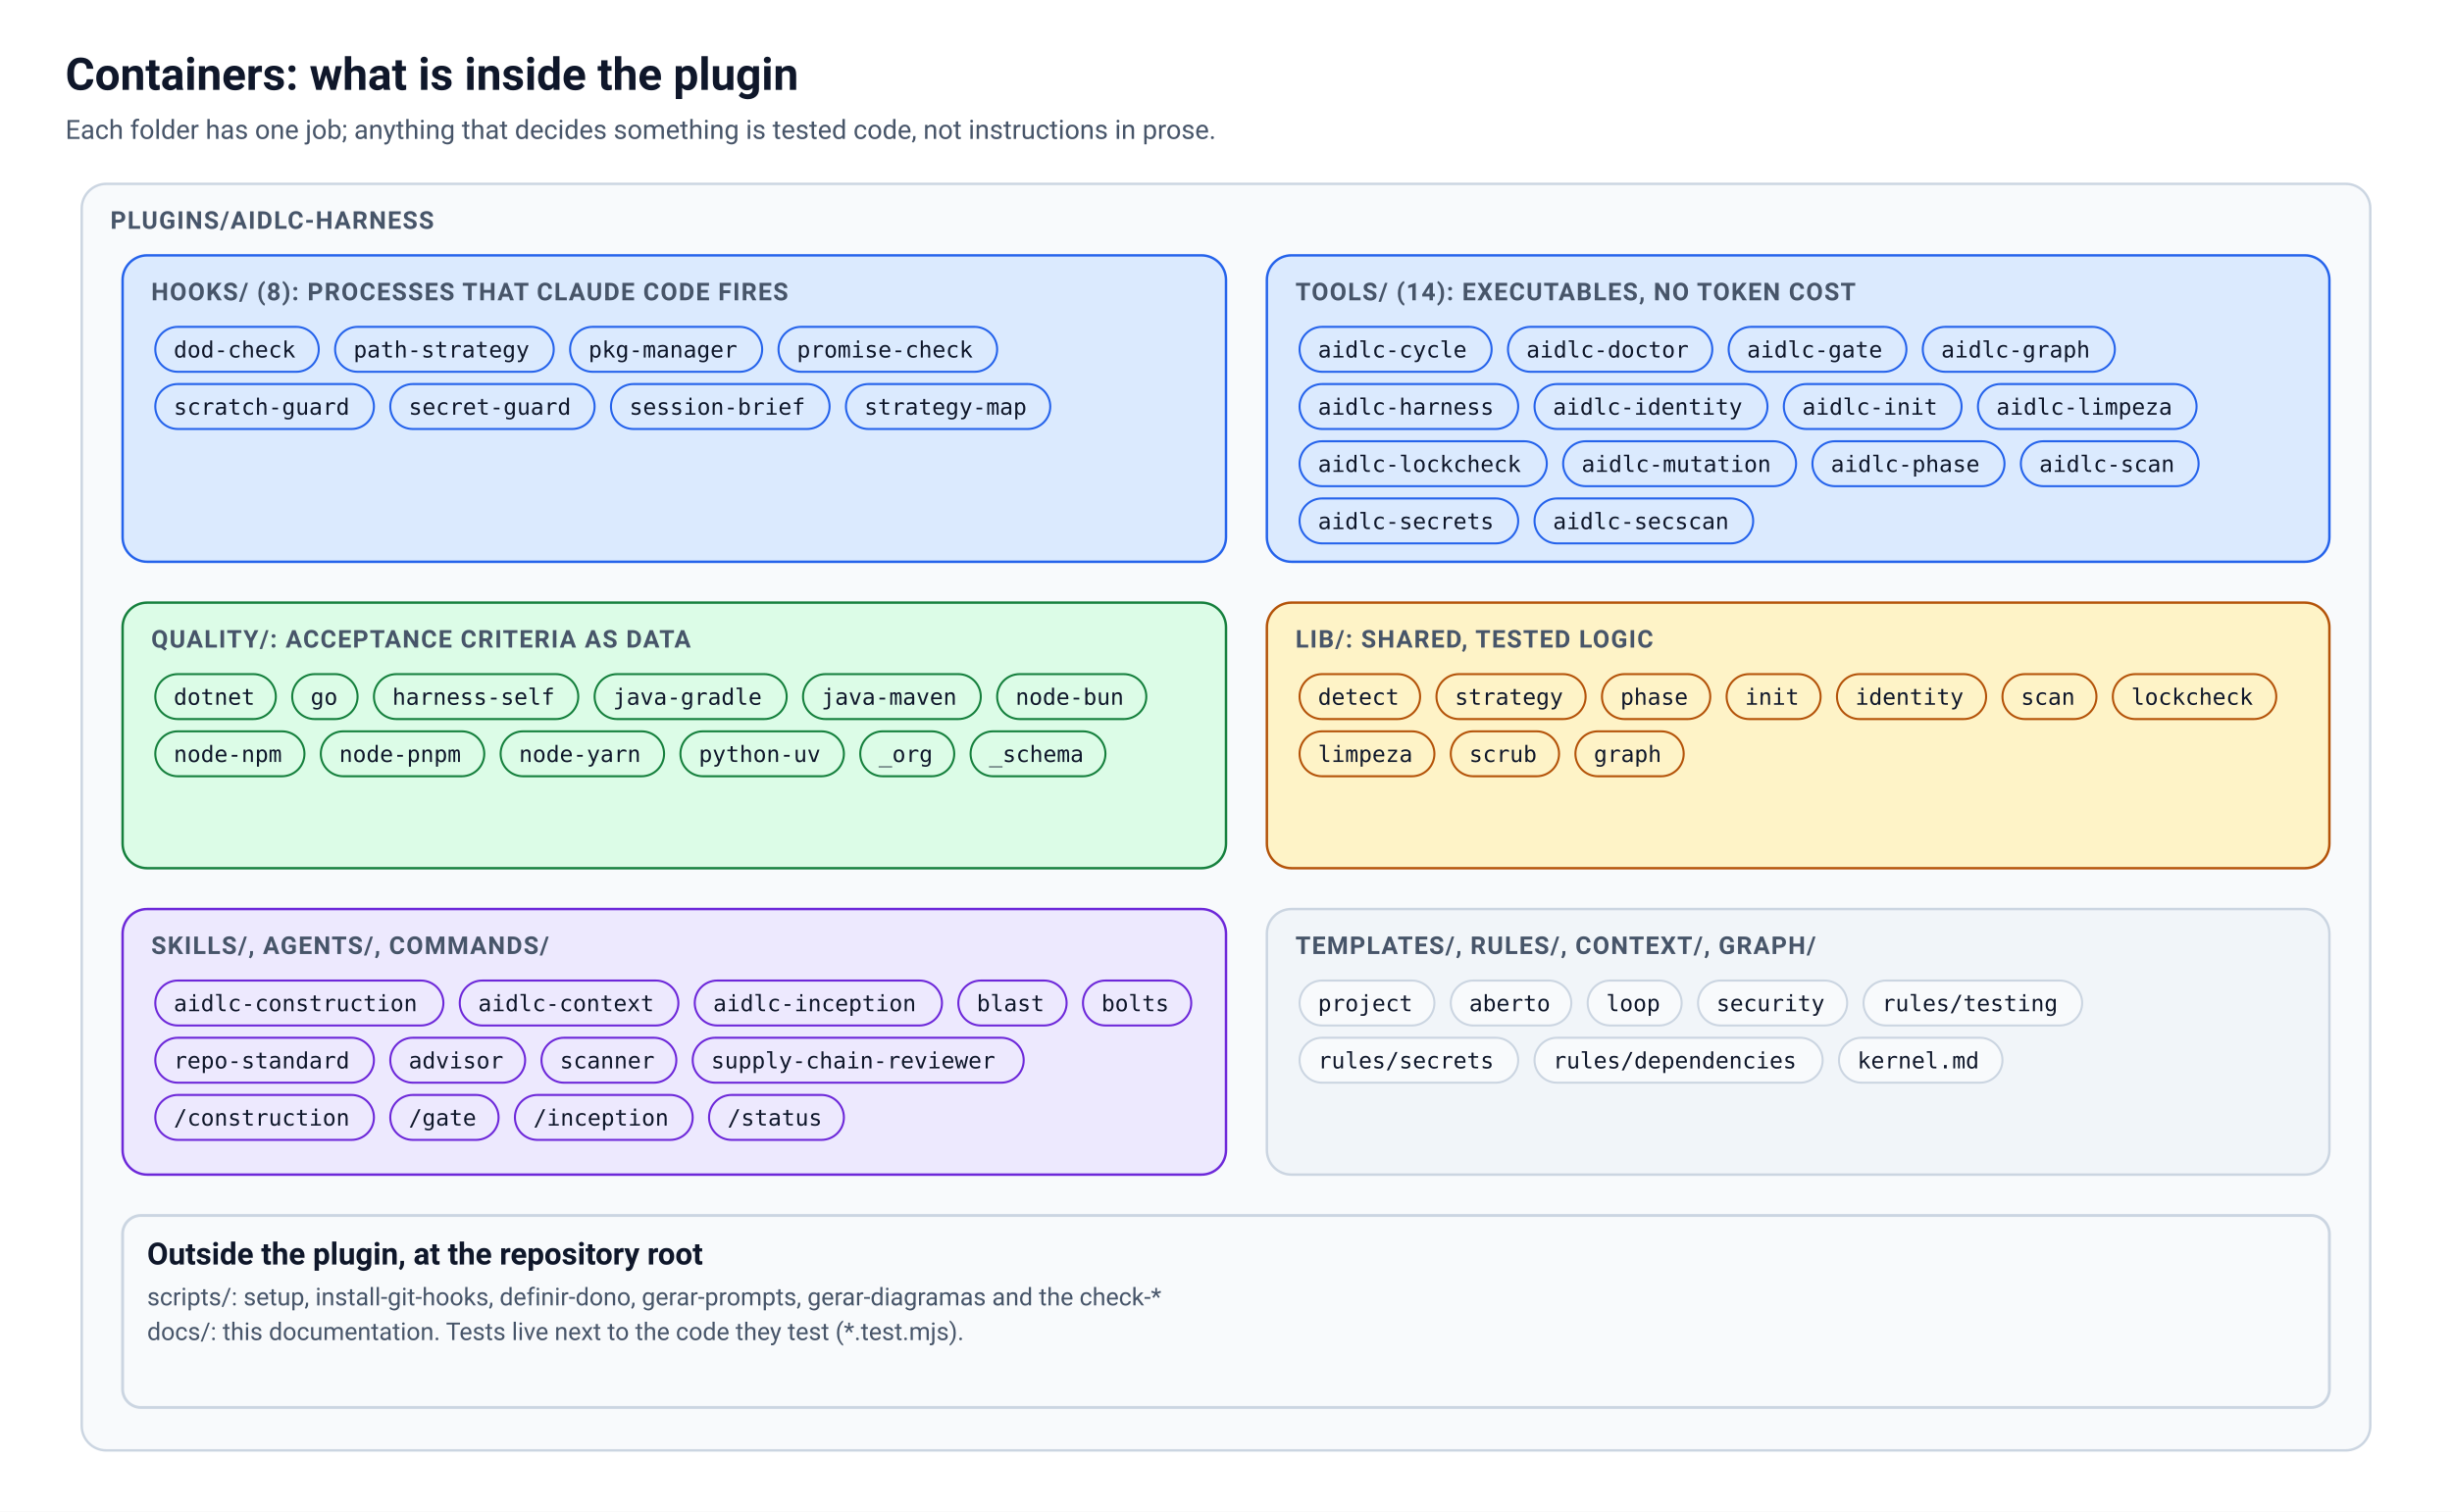
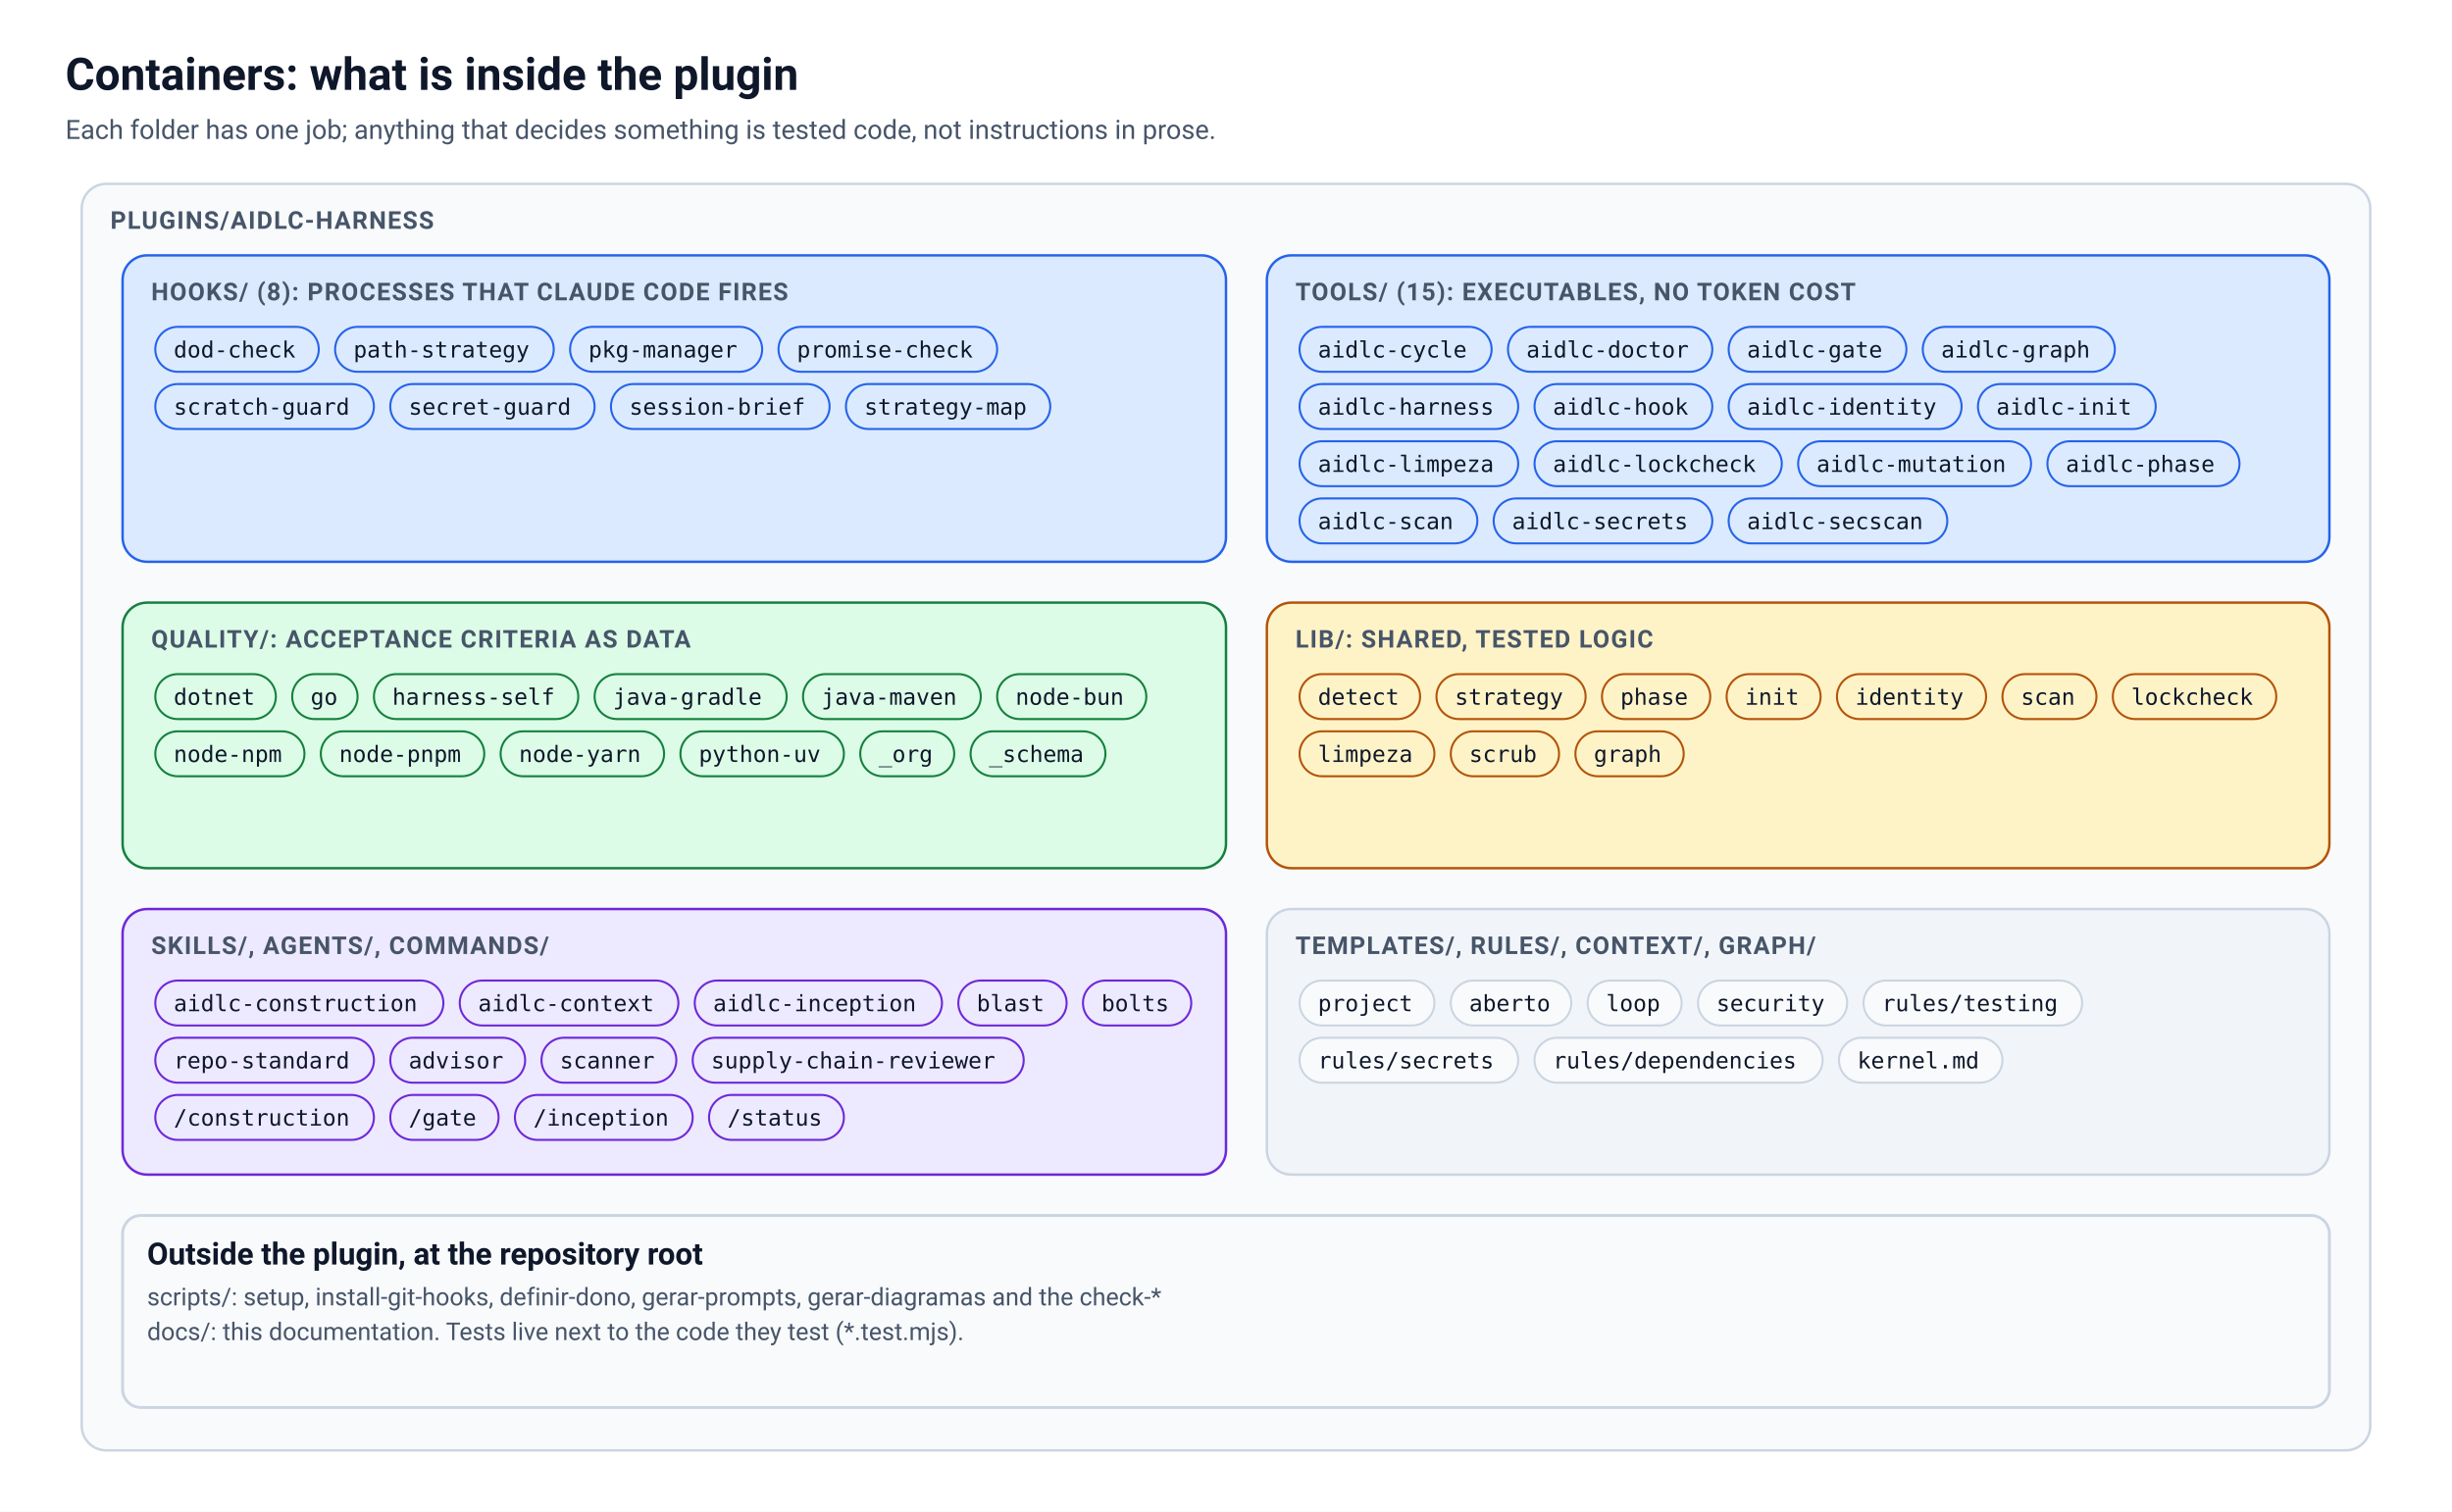
<svg xmlns="http://www.w3.org/2000/svg" viewBox="0 0 1200 740" width="1200" height="740" font-family="system-ui, -apple-system, 'Segoe UI', Roboto, 'Helvetica Neue', Arial, sans-serif" role="img" aria-label="Plugin containers">
  <rect width="1200" height="740" fill="#ffffff" />
  <text x="32" y="44" font-size="22" font-weight="700" fill="#0f172a">Containers: what is inside the plugin</text>
  <text x="32" y="68" font-size="13" fill="#475569">Each folder has one job; anything that decides something is tested code, not instructions in prose.</text>
  <rect x="40" y="90" width="1120" height="620" rx="12" fill="#f8fafc" stroke="#cbd5e1" stroke-width="1.2" />
  <text x="54" y="112" font-size="12" font-weight="700" letter-spacing="0.6" fill="#475569">PLUGINS/AIDLC-HARNESS</text>
  <rect x="60" y="125" width="540" height="150" rx="12" fill="#dbeafe" stroke="#2563eb" stroke-width="1.2" />
  <text x="74" y="147" font-size="12" font-weight="700" letter-spacing="0.6" fill="#475569">HOOKS/ (8): PROCESSES THAT CLAUDE CODE FIRES</text>
  <rect x="76" y="160" width="80" height="22" rx="11" fill="#dbeafe" stroke="#2563eb" stroke-width="1" />
  <text x="85" y="175" font-size="11" fill="#0f172a" font-family="ui-monospace, SFMono-Regular, Menlo, Consolas, monospace">dod-check</text>
  <rect x="164" y="160" width="107" height="22" rx="11" fill="#dbeafe" stroke="#2563eb" stroke-width="1" />
  <text x="173" y="175" font-size="11" fill="#0f172a" font-family="ui-monospace, SFMono-Regular, Menlo, Consolas, monospace">path-strategy</text>
  <rect x="279" y="160" width="94" height="22" rx="11" fill="#dbeafe" stroke="#2563eb" stroke-width="1" />
  <text x="288" y="175" font-size="11" fill="#0f172a" font-family="ui-monospace, SFMono-Regular, Menlo, Consolas, monospace">pkg-manager</text>
  <rect x="381" y="160" width="107" height="22" rx="11" fill="#dbeafe" stroke="#2563eb" stroke-width="1" />
  <text x="390" y="175" font-size="11" fill="#0f172a" font-family="ui-monospace, SFMono-Regular, Menlo, Consolas, monospace">promise-check</text>
  <rect x="76" y="188" width="107" height="22" rx="11" fill="#dbeafe" stroke="#2563eb" stroke-width="1" />
  <text x="85" y="203" font-size="11" fill="#0f172a" font-family="ui-monospace, SFMono-Regular, Menlo, Consolas, monospace">scratch-guard</text>
  <rect x="191" y="188" width="100" height="22" rx="11" fill="#dbeafe" stroke="#2563eb" stroke-width="1" />
  <text x="200" y="203" font-size="11" fill="#0f172a" font-family="ui-monospace, SFMono-Regular, Menlo, Consolas, monospace">secret-guard</text>
  <rect x="299" y="188" width="107" height="22" rx="11" fill="#dbeafe" stroke="#2563eb" stroke-width="1" />
  <text x="308" y="203" font-size="11" fill="#0f172a" font-family="ui-monospace, SFMono-Regular, Menlo, Consolas, monospace">session-brief</text>
  <rect x="414" y="188" width="100" height="22" rx="11" fill="#dbeafe" stroke="#2563eb" stroke-width="1" />
  <text x="423" y="203" font-size="11" fill="#0f172a" font-family="ui-monospace, SFMono-Regular, Menlo, Consolas, monospace">strategy-map</text>
  <rect x="620" y="125" width="520" height="150" rx="12" fill="#dbeafe" stroke="#2563eb" stroke-width="1.2" />
-   <text x="634" y="147" font-size="12" font-weight="700" letter-spacing="0.6" fill="#475569">TOOLS/ (14): EXECUTABLES, NO TOKEN COST</text>
+   <text x="634" y="147" font-size="12" font-weight="700" letter-spacing="0.6" fill="#475569">TOOLS/ (15): EXECUTABLES, NO TOKEN COST</text>
  <rect x="636" y="160" width="94" height="22" rx="11" fill="#dbeafe" stroke="#2563eb" stroke-width="1" />
  <text x="645" y="175" font-size="11" fill="#0f172a" font-family="ui-monospace, SFMono-Regular, Menlo, Consolas, monospace">aidlc-cycle</text>
  <rect x="738" y="160" width="100" height="22" rx="11" fill="#dbeafe" stroke="#2563eb" stroke-width="1" />
  <text x="747" y="175" font-size="11" fill="#0f172a" font-family="ui-monospace, SFMono-Regular, Menlo, Consolas, monospace">aidlc-doctor</text>
  <rect x="846" y="160" width="87" height="22" rx="11" fill="#dbeafe" stroke="#2563eb" stroke-width="1" />
  <text x="855" y="175" font-size="11" fill="#0f172a" font-family="ui-monospace, SFMono-Regular, Menlo, Consolas, monospace">aidlc-gate</text>
  <rect x="941" y="160" width="94" height="22" rx="11" fill="#dbeafe" stroke="#2563eb" stroke-width="1" />
  <text x="950" y="175" font-size="11" fill="#0f172a" font-family="ui-monospace, SFMono-Regular, Menlo, Consolas, monospace">aidlc-graph</text>
  <rect x="636" y="188" width="107" height="22" rx="11" fill="#dbeafe" stroke="#2563eb" stroke-width="1" />
  <text x="645" y="203" font-size="11" fill="#0f172a" font-family="ui-monospace, SFMono-Regular, Menlo, Consolas, monospace">aidlc-harness</text>
-   <rect x="751" y="188" width="114" height="22" rx="11" fill="#dbeafe" stroke="#2563eb" stroke-width="1" />
-   <text x="760" y="203" font-size="11" fill="#0f172a" font-family="ui-monospace, SFMono-Regular, Menlo, Consolas, monospace">aidlc-identity</text>
-   <rect x="873" y="188" width="87" height="22" rx="11" fill="#dbeafe" stroke="#2563eb" stroke-width="1" />
-   <text x="882" y="203" font-size="11" fill="#0f172a" font-family="ui-monospace, SFMono-Regular, Menlo, Consolas, monospace">aidlc-init</text>
-   <rect x="968" y="188" width="107" height="22" rx="11" fill="#dbeafe" stroke="#2563eb" stroke-width="1" />
-   <text x="977" y="203" font-size="11" fill="#0f172a" font-family="ui-monospace, SFMono-Regular, Menlo, Consolas, monospace">aidlc-limpeza</text>
-   <rect x="636" y="216" width="121" height="22" rx="11" fill="#dbeafe" stroke="#2563eb" stroke-width="1" />
-   <text x="645" y="231" font-size="11" fill="#0f172a" font-family="ui-monospace, SFMono-Regular, Menlo, Consolas, monospace">aidlc-lockcheck</text>
-   <rect x="765" y="216" width="114" height="22" rx="11" fill="#dbeafe" stroke="#2563eb" stroke-width="1" />
-   <text x="774" y="231" font-size="11" fill="#0f172a" font-family="ui-monospace, SFMono-Regular, Menlo, Consolas, monospace">aidlc-mutation</text>
-   <rect x="887" y="216" width="94" height="22" rx="11" fill="#dbeafe" stroke="#2563eb" stroke-width="1" />
-   <text x="896" y="231" font-size="11" fill="#0f172a" font-family="ui-monospace, SFMono-Regular, Menlo, Consolas, monospace">aidlc-phase</text>
-   <rect x="989" y="216" width="87" height="22" rx="11" fill="#dbeafe" stroke="#2563eb" stroke-width="1" />
-   <text x="998" y="231" font-size="11" fill="#0f172a" font-family="ui-monospace, SFMono-Regular, Menlo, Consolas, monospace">aidlc-scan</text>
-   <rect x="636" y="244" width="107" height="22" rx="11" fill="#dbeafe" stroke="#2563eb" stroke-width="1" />
-   <text x="645" y="259" font-size="11" fill="#0f172a" font-family="ui-monospace, SFMono-Regular, Menlo, Consolas, monospace">aidlc-secrets</text>
-   <rect x="751" y="244" width="107" height="22" rx="11" fill="#dbeafe" stroke="#2563eb" stroke-width="1" />
-   <text x="760" y="259" font-size="11" fill="#0f172a" font-family="ui-monospace, SFMono-Regular, Menlo, Consolas, monospace">aidlc-secscan</text>
+   <rect x="751" y="188" width="87" height="22" rx="11" fill="#dbeafe" stroke="#2563eb" stroke-width="1" />
+   <text x="760" y="203" font-size="11" fill="#0f172a" font-family="ui-monospace, SFMono-Regular, Menlo, Consolas, monospace">aidlc-hook</text>
+   <rect x="846" y="188" width="114" height="22" rx="11" fill="#dbeafe" stroke="#2563eb" stroke-width="1" />
+   <text x="855" y="203" font-size="11" fill="#0f172a" font-family="ui-monospace, SFMono-Regular, Menlo, Consolas, monospace">aidlc-identity</text>
+   <rect x="968" y="188" width="87" height="22" rx="11" fill="#dbeafe" stroke="#2563eb" stroke-width="1" />
+   <text x="977" y="203" font-size="11" fill="#0f172a" font-family="ui-monospace, SFMono-Regular, Menlo, Consolas, monospace">aidlc-init</text>
+   <rect x="636" y="216" width="107" height="22" rx="11" fill="#dbeafe" stroke="#2563eb" stroke-width="1" />
+   <text x="645" y="231" font-size="11" fill="#0f172a" font-family="ui-monospace, SFMono-Regular, Menlo, Consolas, monospace">aidlc-limpeza</text>
+   <rect x="751" y="216" width="121" height="22" rx="11" fill="#dbeafe" stroke="#2563eb" stroke-width="1" />
+   <text x="760" y="231" font-size="11" fill="#0f172a" font-family="ui-monospace, SFMono-Regular, Menlo, Consolas, monospace">aidlc-lockcheck</text>
+   <rect x="880" y="216" width="114" height="22" rx="11" fill="#dbeafe" stroke="#2563eb" stroke-width="1" />
+   <text x="889" y="231" font-size="11" fill="#0f172a" font-family="ui-monospace, SFMono-Regular, Menlo, Consolas, monospace">aidlc-mutation</text>
+   <rect x="1002" y="216" width="94" height="22" rx="11" fill="#dbeafe" stroke="#2563eb" stroke-width="1" />
+   <text x="1011" y="231" font-size="11" fill="#0f172a" font-family="ui-monospace, SFMono-Regular, Menlo, Consolas, monospace">aidlc-phase</text>
+   <rect x="636" y="244" width="87" height="22" rx="11" fill="#dbeafe" stroke="#2563eb" stroke-width="1" />
+   <text x="645" y="259" font-size="11" fill="#0f172a" font-family="ui-monospace, SFMono-Regular, Menlo, Consolas, monospace">aidlc-scan</text>
+   <rect x="731" y="244" width="107" height="22" rx="11" fill="#dbeafe" stroke="#2563eb" stroke-width="1" />
+   <text x="740" y="259" font-size="11" fill="#0f172a" font-family="ui-monospace, SFMono-Regular, Menlo, Consolas, monospace">aidlc-secrets</text>
+   <rect x="846" y="244" width="107" height="22" rx="11" fill="#dbeafe" stroke="#2563eb" stroke-width="1" />
+   <text x="855" y="259" font-size="11" fill="#0f172a" font-family="ui-monospace, SFMono-Regular, Menlo, Consolas, monospace">aidlc-secscan</text>
  <rect x="60" y="295" width="540" height="130" rx="12" fill="#dcfce7" stroke="#15803d" stroke-width="1.2" />
  <text x="74" y="317" font-size="12" font-weight="700" letter-spacing="0.6" fill="#475569">QUALITY/: ACCEPTANCE CRITERIA AS DATA</text>
  <rect x="76" y="330" width="59" height="22" rx="11" fill="#dcfce7" stroke="#15803d" stroke-width="1" />
  <text x="85" y="345" font-size="11" fill="#0f172a" font-family="ui-monospace, SFMono-Regular, Menlo, Consolas, monospace">dotnet</text>
  <rect x="143" y="330" width="32" height="22" rx="11" fill="#dcfce7" stroke="#15803d" stroke-width="1" />
  <text x="152" y="345" font-size="11" fill="#0f172a" font-family="ui-monospace, SFMono-Regular, Menlo, Consolas, monospace">go</text>
  <rect x="183" y="330" width="100" height="22" rx="11" fill="#dcfce7" stroke="#15803d" stroke-width="1" />
  <text x="192" y="345" font-size="11" fill="#0f172a" font-family="ui-monospace, SFMono-Regular, Menlo, Consolas, monospace">harness-self</text>
  <rect x="291" y="330" width="94" height="22" rx="11" fill="#dcfce7" stroke="#15803d" stroke-width="1" />
  <text x="300" y="345" font-size="11" fill="#0f172a" font-family="ui-monospace, SFMono-Regular, Menlo, Consolas, monospace">java-gradle</text>
  <rect x="393" y="330" width="87" height="22" rx="11" fill="#dcfce7" stroke="#15803d" stroke-width="1" />
  <text x="402" y="345" font-size="11" fill="#0f172a" font-family="ui-monospace, SFMono-Regular, Menlo, Consolas, monospace">java-maven</text>
  <rect x="488" y="330" width="73" height="22" rx="11" fill="#dcfce7" stroke="#15803d" stroke-width="1" />
  <text x="497" y="345" font-size="11" fill="#0f172a" font-family="ui-monospace, SFMono-Regular, Menlo, Consolas, monospace">node-bun</text>
  <rect x="76" y="358" width="73" height="22" rx="11" fill="#dcfce7" stroke="#15803d" stroke-width="1" />
  <text x="85" y="373" font-size="11" fill="#0f172a" font-family="ui-monospace, SFMono-Regular, Menlo, Consolas, monospace">node-npm</text>
  <rect x="157" y="358" width="80" height="22" rx="11" fill="#dcfce7" stroke="#15803d" stroke-width="1" />
  <text x="166" y="373" font-size="11" fill="#0f172a" font-family="ui-monospace, SFMono-Regular, Menlo, Consolas, monospace">node-pnpm</text>
  <rect x="245" y="358" width="80" height="22" rx="11" fill="#dcfce7" stroke="#15803d" stroke-width="1" />
  <text x="254" y="373" font-size="11" fill="#0f172a" font-family="ui-monospace, SFMono-Regular, Menlo, Consolas, monospace">node-yarn</text>
  <rect x="333" y="358" width="80" height="22" rx="11" fill="#dcfce7" stroke="#15803d" stroke-width="1" />
  <text x="342" y="373" font-size="11" fill="#0f172a" font-family="ui-monospace, SFMono-Regular, Menlo, Consolas, monospace">python-uv</text>
  <rect x="421" y="358" width="46" height="22" rx="11" fill="#dcfce7" stroke="#15803d" stroke-width="1" />
  <text x="430" y="373" font-size="11" fill="#0f172a" font-family="ui-monospace, SFMono-Regular, Menlo, Consolas, monospace">_org</text>
  <rect x="475" y="358" width="66" height="22" rx="11" fill="#dcfce7" stroke="#15803d" stroke-width="1" />
  <text x="484" y="373" font-size="11" fill="#0f172a" font-family="ui-monospace, SFMono-Regular, Menlo, Consolas, monospace">_schema</text>
  <rect x="620" y="295" width="520" height="130" rx="12" fill="#fef3c7" stroke="#b45309" stroke-width="1.2" />
  <text x="634" y="317" font-size="12" font-weight="700" letter-spacing="0.6" fill="#475569">LIB/: SHARED, TESTED LOGIC</text>
  <rect x="636" y="330" width="59" height="22" rx="11" fill="#fef3c7" stroke="#b45309" stroke-width="1" />
  <text x="645" y="345" font-size="11" fill="#0f172a" font-family="ui-monospace, SFMono-Regular, Menlo, Consolas, monospace">detect</text>
  <rect x="703" y="330" width="73" height="22" rx="11" fill="#fef3c7" stroke="#b45309" stroke-width="1" />
  <text x="712" y="345" font-size="11" fill="#0f172a" font-family="ui-monospace, SFMono-Regular, Menlo, Consolas, monospace">strategy</text>
  <rect x="784" y="330" width="53" height="22" rx="11" fill="#fef3c7" stroke="#b45309" stroke-width="1" />
  <text x="793" y="345" font-size="11" fill="#0f172a" font-family="ui-monospace, SFMono-Regular, Menlo, Consolas, monospace">phase</text>
  <rect x="845" y="330" width="46" height="22" rx="11" fill="#fef3c7" stroke="#b45309" stroke-width="1" />
  <text x="854" y="345" font-size="11" fill="#0f172a" font-family="ui-monospace, SFMono-Regular, Menlo, Consolas, monospace">init</text>
  <rect x="899" y="330" width="73" height="22" rx="11" fill="#fef3c7" stroke="#b45309" stroke-width="1" />
  <text x="908" y="345" font-size="11" fill="#0f172a" font-family="ui-monospace, SFMono-Regular, Menlo, Consolas, monospace">identity</text>
  <rect x="980" y="330" width="46" height="22" rx="11" fill="#fef3c7" stroke="#b45309" stroke-width="1" />
  <text x="989" y="345" font-size="11" fill="#0f172a" font-family="ui-monospace, SFMono-Regular, Menlo, Consolas, monospace">scan</text>
  <rect x="1034" y="330" width="80" height="22" rx="11" fill="#fef3c7" stroke="#b45309" stroke-width="1" />
  <text x="1043" y="345" font-size="11" fill="#0f172a" font-family="ui-monospace, SFMono-Regular, Menlo, Consolas, monospace">lockcheck</text>
  <rect x="636" y="358" width="66" height="22" rx="11" fill="#fef3c7" stroke="#b45309" stroke-width="1" />
  <text x="645" y="373" font-size="11" fill="#0f172a" font-family="ui-monospace, SFMono-Regular, Menlo, Consolas, monospace">limpeza</text>
  <rect x="710" y="358" width="53" height="22" rx="11" fill="#fef3c7" stroke="#b45309" stroke-width="1" />
  <text x="719" y="373" font-size="11" fill="#0f172a" font-family="ui-monospace, SFMono-Regular, Menlo, Consolas, monospace">scrub</text>
  <rect x="771" y="358" width="53" height="22" rx="11" fill="#fef3c7" stroke="#b45309" stroke-width="1" />
  <text x="780" y="373" font-size="11" fill="#0f172a" font-family="ui-monospace, SFMono-Regular, Menlo, Consolas, monospace">graph</text>
  <rect x="60" y="445" width="540" height="130" rx="12" fill="#ede9fe" stroke="#6d28d9" stroke-width="1.2" />
  <text x="74" y="467" font-size="12" font-weight="700" letter-spacing="0.6" fill="#475569">SKILLS/, AGENTS/, COMMANDS/</text>
  <rect x="76" y="480" width="141" height="22" rx="11" fill="#ede9fe" stroke="#6d28d9" stroke-width="1" />
  <text x="85" y="495" font-size="11" fill="#0f172a" font-family="ui-monospace, SFMono-Regular, Menlo, Consolas, monospace">aidlc-construction</text>
  <rect x="225" y="480" width="107" height="22" rx="11" fill="#ede9fe" stroke="#6d28d9" stroke-width="1" />
  <text x="234" y="495" font-size="11" fill="#0f172a" font-family="ui-monospace, SFMono-Regular, Menlo, Consolas, monospace">aidlc-context</text>
  <rect x="340" y="480" width="121" height="22" rx="11" fill="#ede9fe" stroke="#6d28d9" stroke-width="1" />
  <text x="349" y="495" font-size="11" fill="#0f172a" font-family="ui-monospace, SFMono-Regular, Menlo, Consolas, monospace">aidlc-inception</text>
  <rect x="469" y="480" width="53" height="22" rx="11" fill="#ede9fe" stroke="#6d28d9" stroke-width="1" />
  <text x="478" y="495" font-size="11" fill="#0f172a" font-family="ui-monospace, SFMono-Regular, Menlo, Consolas, monospace">blast</text>
  <rect x="530" y="480" width="53" height="22" rx="11" fill="#ede9fe" stroke="#6d28d9" stroke-width="1" />
  <text x="539" y="495" font-size="11" fill="#0f172a" font-family="ui-monospace, SFMono-Regular, Menlo, Consolas, monospace">bolts</text>
  <rect x="76" y="508" width="107" height="22" rx="11" fill="#ede9fe" stroke="#6d28d9" stroke-width="1" />
  <text x="85" y="523" font-size="11" fill="#0f172a" font-family="ui-monospace, SFMono-Regular, Menlo, Consolas, monospace">repo-standard</text>
  <rect x="191" y="508" width="66" height="22" rx="11" fill="#ede9fe" stroke="#6d28d9" stroke-width="1" />
  <text x="200" y="523" font-size="11" fill="#0f172a" font-family="ui-monospace, SFMono-Regular, Menlo, Consolas, monospace">advisor</text>
  <rect x="265" y="508" width="66" height="22" rx="11" fill="#ede9fe" stroke="#6d28d9" stroke-width="1" />
  <text x="274" y="523" font-size="11" fill="#0f172a" font-family="ui-monospace, SFMono-Regular, Menlo, Consolas, monospace">scanner</text>
  <rect x="339" y="508" width="162" height="22" rx="11" fill="#ede9fe" stroke="#6d28d9" stroke-width="1" />
  <text x="348" y="523" font-size="11" fill="#0f172a" font-family="ui-monospace, SFMono-Regular, Menlo, Consolas, monospace">supply-chain-reviewer</text>
  <rect x="76" y="536" width="107" height="22" rx="11" fill="#ede9fe" stroke="#6d28d9" stroke-width="1" />
  <text x="85" y="551" font-size="11" fill="#0f172a" font-family="ui-monospace, SFMono-Regular, Menlo, Consolas, monospace">/construction</text>
  <rect x="191" y="536" width="53" height="22" rx="11" fill="#ede9fe" stroke="#6d28d9" stroke-width="1" />
  <text x="200" y="551" font-size="11" fill="#0f172a" font-family="ui-monospace, SFMono-Regular, Menlo, Consolas, monospace">/gate</text>
  <rect x="252" y="536" width="87" height="22" rx="11" fill="#ede9fe" stroke="#6d28d9" stroke-width="1" />
  <text x="261" y="551" font-size="11" fill="#0f172a" font-family="ui-monospace, SFMono-Regular, Menlo, Consolas, monospace">/inception</text>
  <rect x="347" y="536" width="66" height="22" rx="11" fill="#ede9fe" stroke="#6d28d9" stroke-width="1" />
  <text x="356" y="551" font-size="11" fill="#0f172a" font-family="ui-monospace, SFMono-Regular, Menlo, Consolas, monospace">/status</text>
  <rect x="620" y="445" width="520" height="130" rx="12" fill="#f1f5f9" stroke="#cbd5e1" stroke-width="1.2" />
  <text x="634" y="467" font-size="12" font-weight="700" letter-spacing="0.6" fill="#475569">TEMPLATES/, RULES/, CONTEXT/, GRAPH/</text>
  <rect x="636" y="480" width="66" height="22" rx="11" fill="#f8fafc" stroke="#cbd5e1" stroke-width="1" />
  <text x="645" y="495" font-size="11" fill="#0f172a" font-family="ui-monospace, SFMono-Regular, Menlo, Consolas, monospace">project</text>
  <rect x="710" y="480" width="59" height="22" rx="11" fill="#f8fafc" stroke="#cbd5e1" stroke-width="1" />
  <text x="719" y="495" font-size="11" fill="#0f172a" font-family="ui-monospace, SFMono-Regular, Menlo, Consolas, monospace">aberto</text>
  <rect x="777" y="480" width="46" height="22" rx="11" fill="#f8fafc" stroke="#cbd5e1" stroke-width="1" />
  <text x="786" y="495" font-size="11" fill="#0f172a" font-family="ui-monospace, SFMono-Regular, Menlo, Consolas, monospace">loop</text>
  <rect x="831" y="480" width="73" height="22" rx="11" fill="#f8fafc" stroke="#cbd5e1" stroke-width="1" />
  <text x="840" y="495" font-size="11" fill="#0f172a" font-family="ui-monospace, SFMono-Regular, Menlo, Consolas, monospace">security</text>
  <rect x="912" y="480" width="107" height="22" rx="11" fill="#f8fafc" stroke="#cbd5e1" stroke-width="1" />
  <text x="921" y="495" font-size="11" fill="#0f172a" font-family="ui-monospace, SFMono-Regular, Menlo, Consolas, monospace">rules/testing</text>
  <rect x="636" y="508" width="107" height="22" rx="11" fill="#f8fafc" stroke="#cbd5e1" stroke-width="1" />
  <text x="645" y="523" font-size="11" fill="#0f172a" font-family="ui-monospace, SFMono-Regular, Menlo, Consolas, monospace">rules/secrets</text>
  <rect x="751" y="508" width="141" height="22" rx="11" fill="#f8fafc" stroke="#cbd5e1" stroke-width="1" />
  <text x="760" y="523" font-size="11" fill="#0f172a" font-family="ui-monospace, SFMono-Regular, Menlo, Consolas, monospace">rules/dependencies</text>
  <rect x="900" y="508" width="80" height="22" rx="11" fill="#f8fafc" stroke="#cbd5e1" stroke-width="1" />
  <text x="909" y="523" font-size="11" fill="#0f172a" font-family="ui-monospace, SFMono-Regular, Menlo, Consolas, monospace">kernel.md</text>
  <g>
    <rect x="60" y="595" width="1080" height="94" rx="9" fill="#f8fafc" stroke="#cbd5e1" stroke-width="1.4" />
    <text x="72" y="619" font-size="15" font-weight="700" fill="#0f172a">Outside the plugin, at the repository root</text>
    <text x="72" y="639" font-size="12" fill="#475569">scripts/: setup, install-git-hooks, definir-dono, gerar-prompts, gerar-diagramas and the check-*</text>
    <text x="72" y="656" font-size="12" fill="#475569">docs/: this documentation. Tests live next to the code they test (*.test.mjs).</text>
  </g>
</svg>
